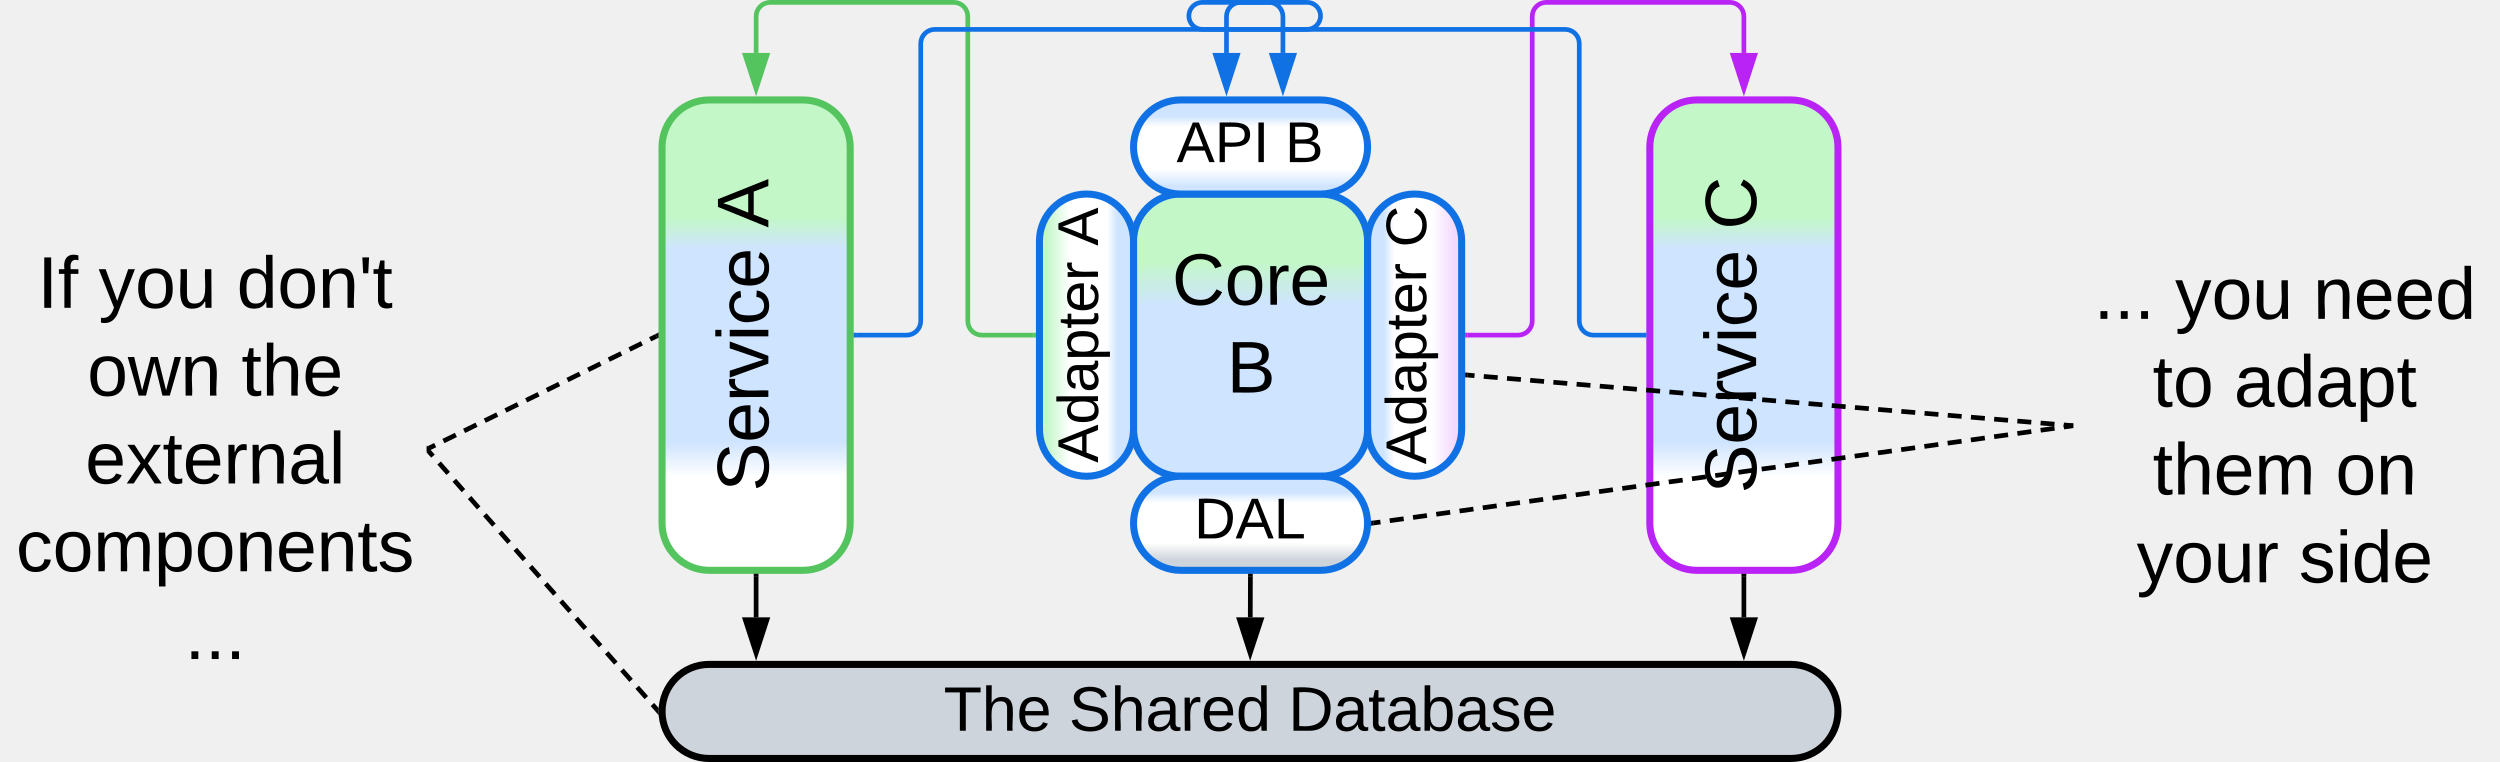
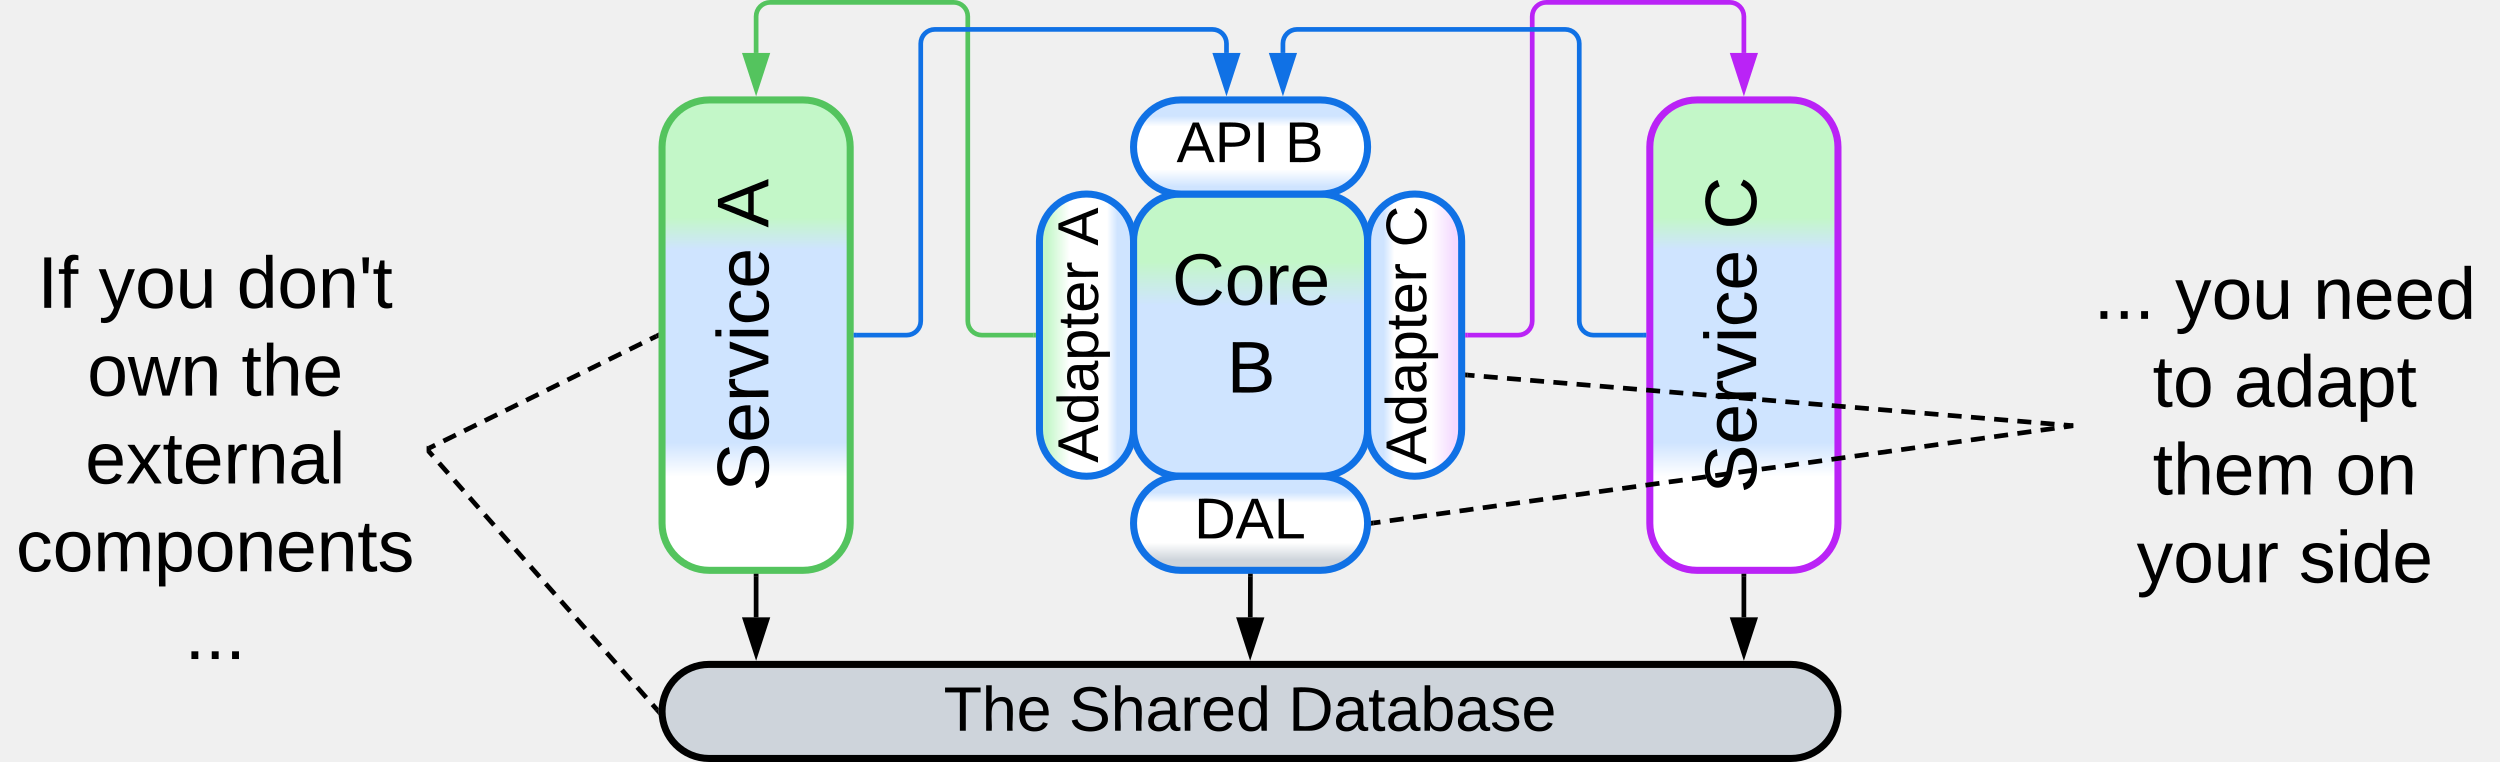
<svg xmlns="http://www.w3.org/2000/svg" xmlns:ns1="lucid" xmlns:xlink="http://www.w3.org/1999/xlink" width="1063" height="324">
  <g transform="translate(-138.5 -419)" ns1:page-tab-id="0_0">
    <path d="M620.48 521.5a20 20 0 0 1 20-20H700a20 20 0 0 1 20 20v80a20 20 0 0 1-20 20h-59.52a20 20 0 0 1-20-20z" stroke="#1071e5" stroke-width="3" fill="url(#a)" />
    <use xlink:href="#b" transform="matrix(1,0,0,1,625.478,506.5) translate(11.38272 42.07639)" />
    <use xlink:href="#c" transform="matrix(1,0,0,1,625.478,506.5) translate(34.62963 79.40972)" />
    <path d="M620.48 641.5a20 20 0 0 1 20-20H700a20 20 0 0 1 20 20 20 20 0 0 1-20 20h-59.52a20 20 0 0 1-20-20z" stroke="#1071e5" stroke-width="3" fill="url(#d)" transform="matrix(-1,1.2246467991473532e-16,-1.2246467991473532e-16,-1,1340.478,1283)" />
    <use xlink:href="#e" transform="matrix(1,-2.4492935982947064e-16,2.4492935982947064e-16,1,625.478,626.5) translate(20.77352 21.43056)" />
    <path d="M920 721.5a20 20 0 0 1-20 20H440a20 20 0 0 1-20-20 20 20 0 0 1 20-20h460a20 20 0 0 1 20 20z" stroke="#000" stroke-width="3" fill="#ced4db" />
    <use xlink:href="#f" transform="matrix(1,-2.4492935982947064e-16,2.4492935982947064e-16,1,425,706.5) translate(114.7457 23.20833)" />
    <use xlink:href="#g" transform="matrix(1,-2.4492935982947064e-16,2.4492935982947064e-16,1,425,706.5) translate(168.005 23.20833)" />
    <use xlink:href="#h" transform="matrix(1,-2.4492935982947064e-16,2.4492935982947064e-16,1,425,706.5) translate(261.2643 23.20833)" />
    <path d="M540.48 561.5a20 20 0 0 1 20-20h80a20 20 0 0 1 20 20 20 20 0 0 1-20 20h-80a20 20 0 0 1-20-20z" stroke="#1071e5" stroke-width="3" fill="url(#i)" transform="matrix(6.123233995736766e-17,1,-1,6.123233995736766e-17,1161.978,-38.97803)" />
    <use xlink:href="#j" transform="matrix(-1.8369701987210297e-16,-1,1,-1.8369701987210297e-16,585.478,616.5) translate(0.712963 19.88889)" />
    <use xlink:href="#k" transform="matrix(-1.8369701987210297e-16,-1,1,-1.8369701987210297e-16,585.478,616.5) translate(92.99074 19.88889)" />
    <path d="M680 561.5a20 20 0 0 1 20-20h80a20 20 0 0 1 20 20 20 20 0 0 1-20 20h-80a20 20 0 0 1-20-20z" stroke="#1071e5" stroke-width="3" fill="url(#l)" transform="matrix(6.123233995736766e-17,1,-1,6.123233995736766e-17,1301.5,-178.5)" />
    <use xlink:href="#j" transform="matrix(-1.8369701987210297e-16,-1,1,-1.8369701987210297e-16,725,616.5) translate(0.06790123 19.88889)" />
    <use xlink:href="#m" transform="matrix(-1.8369701987210297e-16,-1,1,-1.8369701987210297e-16,725,616.5) translate(92.34568 19.88889)" />
    <path d="M620.48 481.5a20 20 0 0 1 20-20H700a20 20 0 0 1 20 20 20 20 0 0 1-20 20h-59.52a20 20 0 0 1-20-20z" stroke="#1071e5" stroke-width="3" fill="url(#n)" transform="matrix(-1,1.2246467991473532e-16,-1.2246467991473532e-16,-1,1340.478,962.9999)" />
    <use xlink:href="#o" transform="matrix(1,-2.4492935982947064e-16,2.4492935982947064e-16,1,625.478,466.5) translate(13.27043 21.43056)" />
    <use xlink:href="#p" transform="matrix(1,-2.4492935982947064e-16,2.4492935982947064e-16,1,625.478,466.5) translate(59.44327 21.43056)" />
    <path d="M420 481.5a20 20 0 0 1 20-20h40a20 20 0 0 1 20 20v160a20 20 0 0 1-20 20h-40a20 20 0 0 1-20-20z" stroke="#54c45e" stroke-width="3" fill="url(#q)" />
    <use xlink:href="#r" transform="matrix(-1.8369701987210297e-16,-1,1,-1.8369701987210297e-16,425,656.5) translate(28.54321 40.20139)" />
    <use xlink:href="#s" transform="matrix(-1.8369701987210297e-16,-1,1,-1.8369701987210297e-16,425,656.5) translate(140.716 40.20139)" />
    <path d="M840 481.5a20 20 0 0 1 20-20h40a20 20 0 0 1 20 20v160a20 20 0 0 1-20 20h-40a20 20 0 0 1-20-20z" stroke="#ba23f6" stroke-width="3" fill="url(#t)" />
    <use xlink:href="#r" transform="matrix(-1.8369701987210297e-16,-1,1,-1.8369701987210297e-16,845,656.5) translate(27.72222 40.20139)" />
    <use xlink:href="#u" transform="matrix(-1.8369701987210297e-16,-1,1,-1.8369701987210297e-16,845,656.5) translate(139.8951 40.20139)" />
    <path d="M670.17 664l-.05 17.5" stroke="#000" stroke-width="2" fill="none" />
    <path d="M671.15 664.03h-1.95V663h1.95z" stroke="#000" stroke-width=".05" />
    <path d="M670.07 696.76l-4.6-14.28 9.28.03z" stroke="#000" stroke-width="2" />
    <path d="M762.5 561.5H784a6 6 0 0 0 6-6V426a6 6 0 0 1 6-6h78a6 6 0 0 1 6 6v15.5" stroke="#ba23f6" stroke-width="2" fill="none" />
    <path d="M762.53 562.48h-1.03v-1.96h1.03z" stroke="#ba23f6" stroke-width=".05" fill="#ba23f6" />
    <path d="M880 456.76l-4.63-14.26h9.26z" stroke="#ba23f6" stroke-width="2" fill="#ba23f6" />
    <path d="M577.98 561.5H556a6 6 0 0 1-6-6V426a6 6 0 0 0-6-6h-78a6 6 0 0 0-6 6v15.5" stroke="#54c45e" stroke-width="2" fill="none" />
    <path d="M578.98 562.48h-1.03v-1.96h1.03z" stroke="#54c45e" stroke-width=".05" fill="#54c45e" />
    <path d="M460 456.76l-4.63-14.26h9.26z" stroke="#54c45e" stroke-width="2" fill="#54c45e" />
-     <path d="M837.5 561.5H816a6 6 0 0 1-6-6v-118a6 6 0 0 0-6-6H649.75a5.75 5.75 0 0 1-5.75-5.75 5.75 5.75 0 0 1 5.75-5.75H678a6 6 0 0 1 6 6v15.5" stroke="#1071e5" stroke-width="2" fill="none" />
+     <path d="M837.5 561.5H816a6 6 0 0 1-6-6v-118a6 6 0 0 0-6-6H690a6 6 0 0 0-6 6v4" stroke="#1071e5" stroke-width="2" fill="none" />
    <path d="M838.5 562.48h-1.03v-1.96h1.03z" stroke="#1071e5" stroke-width=".05" fill="#1071e5" />
    <path d="M684 456.76l-4.63-14.26h9.26z" stroke="#1071e5" stroke-width="2" fill="#1071e5" />
-     <path d="M502.5 561.5H524a6 6 0 0 0 6-6v-118a6 6 0 0 1 6-6h158.25a5.75 5.75 0 0 0 5.75-5.75 5.75 5.75 0 0 0-5.75-5.75H666a6 6 0 0 0-6 6v15.5" stroke="#1071e5" stroke-width="2" fill="none" />
+     <path d="M502.5 561.5H524a6 6 0 0 0 6-6v-118a6 6 0 0 1 6-6h118a6 6 0 0 1 6 6v4" stroke="#1071e5" stroke-width="2" fill="none" />
    <path d="M502.53 562.48h-1.03v-1.96h1.03z" stroke="#1071e5" stroke-width=".05" fill="#1071e5" />
    <path d="M660 456.76l-4.63-14.26h9.26z" stroke="#1071e5" stroke-width="2" fill="#1071e5" />
    <path d="M460 664v17.5" stroke="#000" stroke-width="2" fill="none" />
    <path d="M460.98 664.03h-1.96V663h1.96z" stroke="#000" stroke-width=".05" />
    <path d="M460 696.76l-4.64-14.26h9.27z" stroke="#000" stroke-width="2" />
    <path d="M880 664v17.5" stroke="#000" stroke-width="2" fill="none" />
    <path d="M880.98 664.03H879V663H881z" stroke="#000" stroke-width=".05" />
    <path d="M880 696.76l-4.63-14.26h9.26z" stroke="#000" stroke-width="2" />
    <path d="M140 526a6 6 0 0 1 6-6h168a6 6 0 0 1 6 6v168a6 6 0 0 1-6 6H146a6 6 0 0 1-6-6z" stroke="#000" stroke-opacity="0" stroke-width="3" fill="#fff" fill-opacity="0" />
    <use xlink:href="#v" transform="matrix(1,0,0,1,145,525) translate(9.469136 24.88889)" />
    <use xlink:href="#w" transform="matrix(1,0,0,1,145,525) translate(35.39506 24.88889)" />
    <use xlink:href="#x" transform="matrix(1,0,0,1,145,525) translate(94.16049 24.88889)" />
    <use xlink:href="#y" transform="matrix(1,0,0,1,145,525) translate(30.59877 62.22222)" />
    <use xlink:href="#z" transform="matrix(1,0,0,1,145,525) translate(96.19136 62.22222)" />
    <use xlink:href="#A" transform="matrix(1,0,0,1,145,525) translate(29.77778 99.55556)" />
    <use xlink:href="#B" transform="matrix(1,0,0,1,145,525) translate(0.3518519 136.8889)" />
    <use xlink:href="#C" transform="matrix(1,0,0,1,145,525) translate(72.03704 174.2222)" />
    <path d="M320.66 610.75l1.94 2.2m2.6 2.93l3.88 4.4m2.6 2.94l3.88 4.4m2.6 2.93l3.88 4.4m2.6 2.93l3.88 4.4m2.6 2.94l3.88 4.4m2.6 2.93l3.87 4.4m2.6 2.93l3.88 4.4m2.6 2.94l3.88 4.4m2.6 2.93l3.88 4.4m2.6 2.93l3.9 4.4m2.58 2.94l3.88 4.4m2.6 2.93l3.88 4.4m2.6 2.93l3.88 4.4m2.6 2.94l3.88 4.4m2.6 2.93l1.93 2.2" stroke="#000" stroke-width="2" fill="none" />
    <path d="M321.4 610.12l-1.4 1.25v-2.84zM418.6 720.15l-.1 1.35.12 1.62-1.53-1.74 1.45-1.3z" stroke="#000" stroke-width=".05" fill="#000" />
    <path d="M320.9 609.56l2.64-1.3m3.5-1.73l5.3-2.6m3.5-1.73l5.28-2.6m3.5-1.73l5.3-2.6m3.5-1.73l5.28-2.6m3.52-1.73l5.27-2.58m3.5-1.74l5.28-2.6m3.52-1.73l5.27-2.6m3.52-1.72l5.27-2.6m3.5-1.73l5.3-2.6m3.5-1.73l5.28-2.6m3.5-1.73l2.65-1.3" stroke="#000" stroke-width="2" fill="none" />
    <path d="M321.35 610.42l-1.35.67v-2.2l.5-.23zM418.5 562.6l-.5.23-.85-1.75 1.35-.67z" stroke="#000" stroke-width=".05" fill="#000" />
    <path d="M1020 526a6 6 0 0 1 6-6h168a6 6 0 0 1 6 6v148a6 6 0 0 1-6 6h-168a6 6 0 0 1-6-6z" stroke="#000" stroke-opacity="0" stroke-width="3" fill="#fff" fill-opacity="0" />
    <g>
      <use xlink:href="#D" transform="matrix(1,0,0,1,1025,525) translate(3.765432 29.57639)" />
      <use xlink:href="#w" transform="matrix(1,0,0,1,1025,525) translate(38.33333 29.57639)" />
      <use xlink:href="#E" transform="matrix(1,0,0,1,1025,525) translate(97.09877 29.57639)" />
      <use xlink:href="#F" transform="matrix(1,0,0,1,1025,525) translate(28.82716 66.90972)" />
      <use xlink:href="#G" transform="matrix(1,0,0,1,1025,525) translate(63.39506 66.90972)" />
      <use xlink:href="#H" transform="matrix(1,0,0,1,1025,525) translate(28.87037 104.2431)" />
      <use xlink:href="#I" transform="matrix(1,0,0,1,1025,525) translate(106.5617 104.2431)" />
      <use xlink:href="#J" transform="matrix(1,0,0,1,1025,525) translate(22 141.5764)" />
      <use xlink:href="#K" transform="matrix(1,0,0,1,1025,525) translate(91.04938 141.5764)" />
    </g>
    <path d="M762.5 578.48l2.96.25m3.94.33l5.92.5m3.95.33l5.92.48m3.93.33l5.92.5m3.95.33l5.92.5m3.95.33l5.9.5m3.96.32l5.92.5m3.95.33l5.92.5m3.94.33l5.92.5m3.95.32l5.92.5m3.94.33l5.9.5m3.96.32l5.92.5m3.94.33l5.92.5m3.95.32l5.9.5m3.96.33l5.92.5m3.94.32l5.92.5m3.95.33l5.9.5m3.95.32l5.92.5m3.95.33l5.92.5m3.94.32l5.92.5m3.95.32l5.92.5m3.95.33l5.9.5m3.96.32l5.92.5m3.95.33l5.92.5m3.94.32l5.93.5m3.95.33l5.92.5m3.94.32l2.96.25" stroke="#000" stroke-width="2" fill="none" />
    <path d="M762.6 577.5l-.16 1.96-.94-.08v-1.96zM1020 599.02v1.96l-1.1-.1.16-1.94z" stroke="#000" stroke-width=".05" fill="#000" />
    <path d="M722.5 641.36l2.96-.4m3.95-.56l5.94-.82m3.96-.55l5.93-.83m3.95-.55l5.93-.82m3.97-.55l5.93-.83m3.95-.55l5.93-.82m3.95-.55l5.93-.82m3.96-.55l5.93-.82m3.95-.55l5.93-.82m3.95-.55l5.93-.82m3.97-.55l5.93-.82m3.95-.54l5.93-.83m3.96-.55l5.93-.82m3.95-.55l5.93-.8m3.95-.56l5.93-.83m3.96-.54l5.92-.82m3.95-.55l5.93-.84m3.95-.55l5.94-.8m3.94-.56l5.93-.82m3.95-.55l5.93-.83m3.96-.55l5.94-.83m3.95-.55l5.92-.83m3.95-.56l5.93-.82m3.96-.55l5.93-.82m3.94-.56l5.93-.83m3.96-.55l5.93-.82m3.95-.55l5.94-.83m3.95-.55l5.92-.82m3.96-.55l5.93-.83m3.96-.55l5.93-.82m3.94-.55l2.97-.4" stroke="#000" stroke-width="2" fill="none" />
    <path d="M722.65 642.32l-1.22.17.08-1-.07-.97.96-.14zM1020 600.98l-.88.13-.27-1.92 1.15-.16z" stroke="#000" stroke-width=".05" fill="#000" />
    <defs>
      <linearGradient gradientUnits="userSpaceOnUse" id="a" x1="620.48" y1="501.5" x2="620.48" y2="621.5">
        <stop offset="23.91%" stop-color="#c3f7c8" />
        <stop offset="39.49%" stop-color="#cfe4ff" />
      </linearGradient>
      <path d="M212-179c-10-28-35-45-73-45-59 0-87 40-87 99 0 60 29 101 89 101 43 0 62-24 78-52l27 14C228-24 195 4 139 4 59 4 22-46 18-125c-6-104 99-153 187-111 19 9 31 26 39 46" id="L" />
      <path d="M100-194c62-1 85 37 85 99 1 63-27 99-86 99S16-35 15-95c0-66 28-99 85-99zM99-20c44 1 53-31 53-75 0-43-8-75-51-75s-53 32-53 75 10 74 51 75" id="M" />
      <path d="M114-163C36-179 61-72 57 0H25l-1-190h30c1 12-1 29 2 39 6-27 23-49 58-41v29" id="N" />
      <path d="M100-194c63 0 86 42 84 106H49c0 40 14 67 53 68 26 1 43-12 49-29l28 8c-11 28-37 45-77 45C44 4 14-33 15-96c1-61 26-98 85-98zm52 81c6-60-76-77-97-28-3 7-6 17-6 28h103" id="O" />
      <g id="b">
        <use transform="matrix(0.08641975,0,0,0.08641975,0,0)" xlink:href="#L" />
        <use transform="matrix(0.08641975,0,0,0.08641975,22.38272,0)" xlink:href="#M" />
        <use transform="matrix(0.08641975,0,0,0.08641975,39.66667,0)" xlink:href="#N" />
        <use transform="matrix(0.08641975,0,0,0.08641975,49.95062,0)" xlink:href="#O" />
      </g>
      <path d="M160-131c35 5 61 23 61 61C221 17 115-2 30 0v-248c76 3 177-17 177 60 0 33-19 50-47 57zm-97-11c50-1 110 9 110-42 0-47-63-36-110-37v79zm0 115c55-2 124 14 124-45 0-56-70-42-124-44v89" id="P" />
      <use transform="matrix(0.08641975,0,0,0.08641975,0,0)" xlink:href="#P" id="c" />
      <linearGradient gradientUnits="userSpaceOnUse" id="d" x1="620.48" y1="621.5" x2="620.48" y2="661.5">
        <stop offset="11.07%" stop-color="#ced4db" />
        <stop offset="29.29%" stop-color="#fff" />
        <stop offset="71.79%" stop-color="#fff" />
        <stop offset="82.86%" stop-color="#cfe4ff" />
      </linearGradient>
      <path d="M30-248c118-7 216 8 213 122C240-48 200 0 122 0H30v-248zM63-27c89 8 146-16 146-99s-60-101-146-95v194" id="Q" />
      <path d="M205 0l-28-72H64L36 0H1l101-248h38L239 0h-34zm-38-99l-47-123c-12 45-31 82-46 123h93" id="R" />
      <path d="M30 0v-248h33v221h125V0H30" id="S" />
      <g id="e">
        <use transform="matrix(0.06790123,0,0,0.06790123,0,0)" xlink:href="#Q" />
        <use transform="matrix(0.06790123,0,0,0.06790123,17.58642,0)" xlink:href="#R" />
        <use transform="matrix(0.06790123,0,0,0.06790123,33.88272,0)" xlink:href="#S" />
      </g>
      <path d="M127-220V0H93v-220H8v-28h204v28h-85" id="T" />
      <path d="M106-169C34-169 62-67 57 0H25v-261h32l-1 103c12-21 28-36 61-36 89 0 53 116 60 194h-32v-121c2-32-8-49-39-48" id="U" />
      <g id="f">
        <use transform="matrix(0.07407407,0,0,0.07407407,0,0)" xlink:href="#T" />
        <use transform="matrix(0.07407407,0,0,0.07407407,16.22222,0)" xlink:href="#U" />
        <use transform="matrix(0.07407407,0,0,0.07407407,31.03704,0)" xlink:href="#O" />
      </g>
      <path d="M185-189c-5-48-123-54-124 2 14 75 158 14 163 119 3 78-121 87-175 55-17-10-28-26-33-46l33-7c5 56 141 63 141-1 0-78-155-14-162-118-5-82 145-84 179-34 5 7 8 16 11 25" id="V" />
      <path d="M141-36C126-15 110 5 73 4 37 3 15-17 15-53c-1-64 63-63 125-63 3-35-9-54-41-54-24 1-41 7-42 31l-33-3c5-37 33-52 76-52 45 0 72 20 72 64v82c-1 20 7 32 28 27v20c-31 9-61-2-59-35zM48-53c0 20 12 33 32 33 41-3 63-29 60-74-43 2-92-5-92 41" id="W" />
      <path d="M85-194c31 0 48 13 60 33l-1-100h32l1 261h-30c-2-10 0-23-3-31C134-8 116 4 85 4 32 4 16-35 15-94c0-66 23-100 70-100zm9 24c-40 0-46 34-46 75 0 40 6 74 45 74 42 0 51-32 51-76 0-42-9-74-50-73" id="X" />
      <g id="g">
        <use transform="matrix(0.07407407,0,0,0.07407407,0,0)" xlink:href="#V" />
        <use transform="matrix(0.07407407,0,0,0.07407407,17.77778,0)" xlink:href="#U" />
        <use transform="matrix(0.07407407,0,0,0.07407407,32.59259,0)" xlink:href="#W" />
        <use transform="matrix(0.07407407,0,0,0.07407407,47.40741,0)" xlink:href="#N" />
        <use transform="matrix(0.07407407,0,0,0.07407407,56.22222,0)" xlink:href="#O" />
        <use transform="matrix(0.07407407,0,0,0.07407407,71.03704,0)" xlink:href="#X" />
      </g>
      <path d="M59-47c-2 24 18 29 38 22v24C64 9 27 4 27-40v-127H5v-23h24l9-43h21v43h35v23H59v120" id="Y" />
      <path d="M115-194c53 0 69 39 70 98 0 66-23 100-70 100C84 3 66-7 56-30L54 0H23l1-261h32v101c10-23 28-34 59-34zm-8 174c40 0 45-34 45-75 0-40-5-75-45-74-42 0-51 32-51 76 0 43 10 73 51 73" id="Z" />
      <path d="M135-143c-3-34-86-38-87 0 15 53 115 12 119 90S17 21 10-45l28-5c4 36 97 45 98 0-10-56-113-15-118-90-4-57 82-63 122-42 12 7 21 19 24 35" id="aa" />
      <g id="h">
        <use transform="matrix(0.07407407,0,0,0.07407407,0,0)" xlink:href="#Q" />
        <use transform="matrix(0.07407407,0,0,0.07407407,19.18519,0)" xlink:href="#W" />
        <use transform="matrix(0.07407407,0,0,0.07407407,34,0)" xlink:href="#Y" />
        <use transform="matrix(0.07407407,0,0,0.07407407,41.40741,0)" xlink:href="#W" />
        <use transform="matrix(0.07407407,0,0,0.07407407,56.22222,0)" xlink:href="#Z" />
        <use transform="matrix(0.07407407,0,0,0.07407407,71.03704,0)" xlink:href="#W" />
        <use transform="matrix(0.07407407,0,0,0.07407407,85.85185,0)" xlink:href="#aa" />
        <use transform="matrix(0.07407407,0,0,0.07407407,99.18519,0)" xlink:href="#O" />
      </g>
      <linearGradient gradientUnits="userSpaceOnUse" id="i" x1="540.48" y1="581.5" x2="540.48" y2="541.5">
        <stop offset="7.86%" stop-color="#c3f7c8" />
        <stop offset="32.14%" stop-color="#fff" />
        <stop offset="71.79%" stop-color="#fff" />
        <stop offset="82.86%" stop-color="#cfe4ff" />
      </linearGradient>
      <path d="M115-194c55 1 70 41 70 98S169 2 115 4C84 4 66-9 55-30l1 105H24l-1-265h31l2 30c10-21 28-34 59-34zm-8 174c40 0 45-34 45-75s-6-73-45-74c-42 0-51 32-51 76 0 43 10 73 51 73" id="ab" />
      <g id="j">
        <use transform="matrix(0.06790123,0,0,0.06790123,0,0)" xlink:href="#R" />
        <use transform="matrix(0.06790123,0,0,0.06790123,16.2963,0)" xlink:href="#X" />
        <use transform="matrix(0.06790123,0,0,0.06790123,29.87654,0)" xlink:href="#W" />
        <use transform="matrix(0.06790123,0,0,0.06790123,43.45679,0)" xlink:href="#ab" />
        <use transform="matrix(0.06790123,0,0,0.06790123,57.03704,0)" xlink:href="#Y" />
        <use transform="matrix(0.06790123,0,0,0.06790123,63.82716,0)" xlink:href="#O" />
        <use transform="matrix(0.06790123,0,0,0.06790123,77.40741,0)" xlink:href="#N" />
      </g>
      <use transform="matrix(0.06790123,0,0,0.06790123,0,0)" xlink:href="#R" id="k" />
      <linearGradient gradientUnits="userSpaceOnUse" id="l" x1="800" y1="541.5" x2="800" y2="581.5">
        <stop offset="7.86%" stop-color="#f4d9ff" />
        <stop offset="32.14%" stop-color="#fff" />
        <stop offset="71.79%" stop-color="#fff" />
        <stop offset="82.86%" stop-color="#cfe4ff" />
      </linearGradient>
      <use transform="matrix(0.06790123,0,0,0.06790123,0,0)" xlink:href="#L" id="m" />
      <linearGradient gradientUnits="userSpaceOnUse" id="n" x1="620.48" y1="461.5" x2="620.48" y2="501.5">
        <stop offset="7.86%" stop-color="#cfe4ff" />
        <stop offset="26.07%" stop-color="#fff" />
        <stop offset="71.79%" stop-color="#fff" />
        <stop offset="82.86%" stop-color="#cfe4ff" />
      </linearGradient>
      <path d="M30-248c87 1 191-15 191 75 0 78-77 80-158 76V0H30v-248zm33 125c57 0 124 11 124-50 0-59-68-47-124-48v98" id="ac" />
      <path d="M33 0v-248h34V0H33" id="ad" />
      <g id="o">
        <use transform="matrix(0.06790123,0,0,0.06790123,0,0)" xlink:href="#R" />
        <use transform="matrix(0.06790123,0,0,0.06790123,16.2963,0)" xlink:href="#ac" />
        <use transform="matrix(0.06790123,0,0,0.06790123,32.59259,0)" xlink:href="#ad" />
      </g>
      <use transform="matrix(0.06790123,0,0,0.06790123,0,0)" xlink:href="#P" id="p" />
      <linearGradient gradientUnits="userSpaceOnUse" id="q" x1="420" y1="661.5" x2="420" y2="461.5">
        <stop offset="19.93%" stop-color="#fff" />
        <stop offset="27.17%" stop-color="#cfe4ff" />
        <stop offset="68.12%" stop-color="#cfe4ff" />
        <stop offset="75%" stop-color="#c3f7c8" />
      </linearGradient>
      <path d="M108 0H70L1-190h34L89-25l56-165h34" id="ae" />
      <path d="M24-231v-30h32v30H24zM24 0v-190h32V0H24" id="af" />
      <path d="M96-169c-40 0-48 33-48 73s9 75 48 75c24 0 41-14 43-38l32 2c-6 37-31 61-74 61-59 0-76-41-82-99-10-93 101-131 147-64 4 7 5 14 7 22l-32 3c-4-21-16-35-41-35" id="ag" />
      <g id="r">
        <use transform="matrix(0.08641975,0,0,0.08641975,0,0)" xlink:href="#V" />
        <use transform="matrix(0.08641975,0,0,0.08641975,20.74074,0)" xlink:href="#O" />
        <use transform="matrix(0.08641975,0,0,0.08641975,38.02469,0)" xlink:href="#N" />
        <use transform="matrix(0.08641975,0,0,0.08641975,48.30864,0)" xlink:href="#ae" />
        <use transform="matrix(0.08641975,0,0,0.08641975,63.8642,0)" xlink:href="#af" />
        <use transform="matrix(0.08641975,0,0,0.08641975,70.69136,0)" xlink:href="#ag" />
        <use transform="matrix(0.08641975,0,0,0.08641975,86.24691,0)" xlink:href="#O" />
      </g>
      <use transform="matrix(0.08641975,0,0,0.08641975,0,0)" xlink:href="#R" id="s" />
      <linearGradient gradientUnits="userSpaceOnUse" id="t" x1="840" y1="661.5" x2="840" y2="461.5">
        <stop offset="19.93%" stop-color="#fff" />
        <stop offset="27.17%" stop-color="#cfe4ff" />
        <stop offset="68.12%" stop-color="#cfe4ff" />
        <stop offset="75%" stop-color="#c3f7c8" />
      </linearGradient>
      <use transform="matrix(0.08641975,0,0,0.08641975,0,0)" xlink:href="#L" id="u" />
      <path d="M101-234c-31-9-42 10-38 44h38v23H63V0H32v-167H5v-23h27c-7-52 17-82 69-68v24" id="ah" />
      <g id="v">
        <use transform="matrix(0.08641975,0,0,0.08641975,0,0)" xlink:href="#ad" />
        <use transform="matrix(0.08641975,0,0,0.08641975,8.641975,0)" xlink:href="#ah" />
      </g>
      <path d="M179-190L93 31C79 59 56 82 12 73V49c39 6 53-20 64-50L1-190h34L92-34l54-156h33" id="ai" />
      <path d="M84 4C-5 8 30-112 23-190h32v120c0 31 7 50 39 49 72-2 45-101 50-169h31l1 190h-30c-1-10 1-25-2-33-11 22-28 36-60 37" id="aj" />
      <g id="w">
        <use transform="matrix(0.08641975,0,0,0.08641975,0,0)" xlink:href="#ai" />
        <use transform="matrix(0.08641975,0,0,0.08641975,15.55556,0)" xlink:href="#M" />
        <use transform="matrix(0.08641975,0,0,0.08641975,32.83951,0)" xlink:href="#aj" />
      </g>
      <path d="M117-194c89-4 53 116 60 194h-32v-121c0-31-8-49-39-48C34-167 62-67 57 0H25l-1-190h30c1 10-1 24 2 32 11-22 29-35 61-36" id="ak" />
      <path d="M47-170H22l-4-78h33" id="al" />
      <g id="x">
        <use transform="matrix(0.08641975,0,0,0.08641975,0,0)" xlink:href="#X" />
        <use transform="matrix(0.08641975,0,0,0.08641975,17.28395,0)" xlink:href="#M" />
        <use transform="matrix(0.08641975,0,0,0.08641975,34.5679,0)" xlink:href="#ak" />
        <use transform="matrix(0.08641975,0,0,0.08641975,51.85185,0)" xlink:href="#al" />
        <use transform="matrix(0.08641975,0,0,0.08641975,57.7284,0)" xlink:href="#Y" />
      </g>
      <path d="M206 0h-36l-40-164L89 0H53L-1-190h32L70-26l43-164h34l41 164 42-164h31" id="am" />
      <g id="y">
        <use transform="matrix(0.08641975,0,0,0.08641975,0,0)" xlink:href="#M" />
        <use transform="matrix(0.08641975,0,0,0.08641975,17.28395,0)" xlink:href="#am" />
        <use transform="matrix(0.08641975,0,0,0.08641975,39.66667,0)" xlink:href="#ak" />
      </g>
      <g id="z">
        <use transform="matrix(0.08641975,0,0,0.08641975,0,0)" xlink:href="#Y" />
        <use transform="matrix(0.08641975,0,0,0.08641975,8.641975,0)" xlink:href="#U" />
        <use transform="matrix(0.08641975,0,0,0.08641975,25.92593,0)" xlink:href="#O" />
      </g>
      <path d="M141 0L90-78 38 0H4l68-98-65-92h35l48 74 47-74h35l-64 92 68 98h-35" id="an" />
      <path d="M24 0v-261h32V0H24" id="ao" />
      <g id="A">
        <use transform="matrix(0.08641975,0,0,0.08641975,0,0)" xlink:href="#O" />
        <use transform="matrix(0.08641975,0,0,0.08641975,17.28395,0)" xlink:href="#an" />
        <use transform="matrix(0.08641975,0,0,0.08641975,32.83951,0)" xlink:href="#Y" />
        <use transform="matrix(0.08641975,0,0,0.08641975,41.48148,0)" xlink:href="#O" />
        <use transform="matrix(0.08641975,0,0,0.08641975,58.76543,0)" xlink:href="#N" />
        <use transform="matrix(0.08641975,0,0,0.08641975,69.04938,0)" xlink:href="#ak" />
        <use transform="matrix(0.08641975,0,0,0.08641975,86.33333,0)" xlink:href="#W" />
        <use transform="matrix(0.08641975,0,0,0.08641975,103.6173,0)" xlink:href="#ao" />
      </g>
      <path d="M210-169c-67 3-38 105-44 169h-31v-121c0-29-5-50-35-48C34-165 62-65 56 0H25l-1-190h30c1 10-1 24 2 32 10-44 99-50 107 0 11-21 27-35 58-36 85-2 47 119 55 194h-31v-121c0-29-5-49-35-48" id="ap" />
      <g id="B">
        <use transform="matrix(0.08641975,0,0,0.08641975,0,0)" xlink:href="#ag" />
        <use transform="matrix(0.08641975,0,0,0.08641975,15.55556,0)" xlink:href="#M" />
        <use transform="matrix(0.08641975,0,0,0.08641975,32.83951,0)" xlink:href="#ap" />
        <use transform="matrix(0.08641975,0,0,0.08641975,58.67901,0)" xlink:href="#ab" />
        <use transform="matrix(0.08641975,0,0,0.08641975,75.96296,0)" xlink:href="#M" />
        <use transform="matrix(0.08641975,0,0,0.08641975,93.24691,0)" xlink:href="#ak" />
        <use transform="matrix(0.08641975,0,0,0.08641975,110.5309,0)" xlink:href="#O" />
        <use transform="matrix(0.08641975,0,0,0.08641975,127.8148,0)" xlink:href="#ak" />
        <use transform="matrix(0.08641975,0,0,0.08641975,145.0988,0)" xlink:href="#Y" />
        <use transform="matrix(0.08641975,0,0,0.08641975,153.7407,0)" xlink:href="#aa" />
      </g>
      <path d="M33 0v-38h34V0H33" id="aq" />
      <g id="C">
        <use transform="matrix(0.08641975,0,0,0.08641975,0,0)" xlink:href="#aq" />
        <use transform="matrix(0.08641975,0,0,0.08641975,8.641975,0)" xlink:href="#aq" />
        <use transform="matrix(0.08641975,0,0,0.08641975,17.28395,0)" xlink:href="#aq" />
      </g>
      <g id="D">
        <use transform="matrix(0.08641975,0,0,0.08641975,0,0)" xlink:href="#aq" />
        <use transform="matrix(0.08641975,0,0,0.08641975,8.641975,0)" xlink:href="#aq" />
        <use transform="matrix(0.08641975,0,0,0.08641975,17.28395,0)" xlink:href="#aq" />
      </g>
      <g id="E">
        <use transform="matrix(0.08641975,0,0,0.08641975,0,0)" xlink:href="#ak" />
        <use transform="matrix(0.08641975,0,0,0.08641975,17.28395,0)" xlink:href="#O" />
        <use transform="matrix(0.08641975,0,0,0.08641975,34.5679,0)" xlink:href="#O" />
        <use transform="matrix(0.08641975,0,0,0.08641975,51.85185,0)" xlink:href="#X" />
      </g>
      <g id="F">
        <use transform="matrix(0.08641975,0,0,0.08641975,0,0)" xlink:href="#Y" />
        <use transform="matrix(0.08641975,0,0,0.08641975,8.641975,0)" xlink:href="#M" />
      </g>
      <g id="G">
        <use transform="matrix(0.08641975,0,0,0.08641975,0,0)" xlink:href="#W" />
        <use transform="matrix(0.08641975,0,0,0.08641975,17.28395,0)" xlink:href="#X" />
        <use transform="matrix(0.08641975,0,0,0.08641975,34.5679,0)" xlink:href="#W" />
        <use transform="matrix(0.08641975,0,0,0.08641975,51.85185,0)" xlink:href="#ab" />
        <use transform="matrix(0.08641975,0,0,0.08641975,69.1358,0)" xlink:href="#Y" />
      </g>
      <g id="H">
        <use transform="matrix(0.08641975,0,0,0.08641975,0,0)" xlink:href="#Y" />
        <use transform="matrix(0.08641975,0,0,0.08641975,8.641975,0)" xlink:href="#U" />
        <use transform="matrix(0.08641975,0,0,0.08641975,25.92593,0)" xlink:href="#O" />
        <use transform="matrix(0.08641975,0,0,0.08641975,43.20988,0)" xlink:href="#ap" />
      </g>
      <g id="I">
        <use transform="matrix(0.08641975,0,0,0.08641975,0,0)" xlink:href="#M" />
        <use transform="matrix(0.08641975,0,0,0.08641975,17.28395,0)" xlink:href="#ak" />
      </g>
      <g id="J">
        <use transform="matrix(0.08641975,0,0,0.08641975,0,0)" xlink:href="#ai" />
        <use transform="matrix(0.08641975,0,0,0.08641975,15.55556,0)" xlink:href="#M" />
        <use transform="matrix(0.08641975,0,0,0.08641975,32.83951,0)" xlink:href="#aj" />
        <use transform="matrix(0.08641975,0,0,0.08641975,50.12346,0)" xlink:href="#N" />
      </g>
      <g id="K">
        <use transform="matrix(0.08641975,0,0,0.08641975,0,0)" xlink:href="#aa" />
        <use transform="matrix(0.08641975,0,0,0.08641975,15.55556,0)" xlink:href="#af" />
        <use transform="matrix(0.08641975,0,0,0.08641975,22.38272,0)" xlink:href="#X" />
        <use transform="matrix(0.08641975,0,0,0.08641975,39.66667,0)" xlink:href="#O" />
      </g>
    </defs>
  </g>
</svg>
